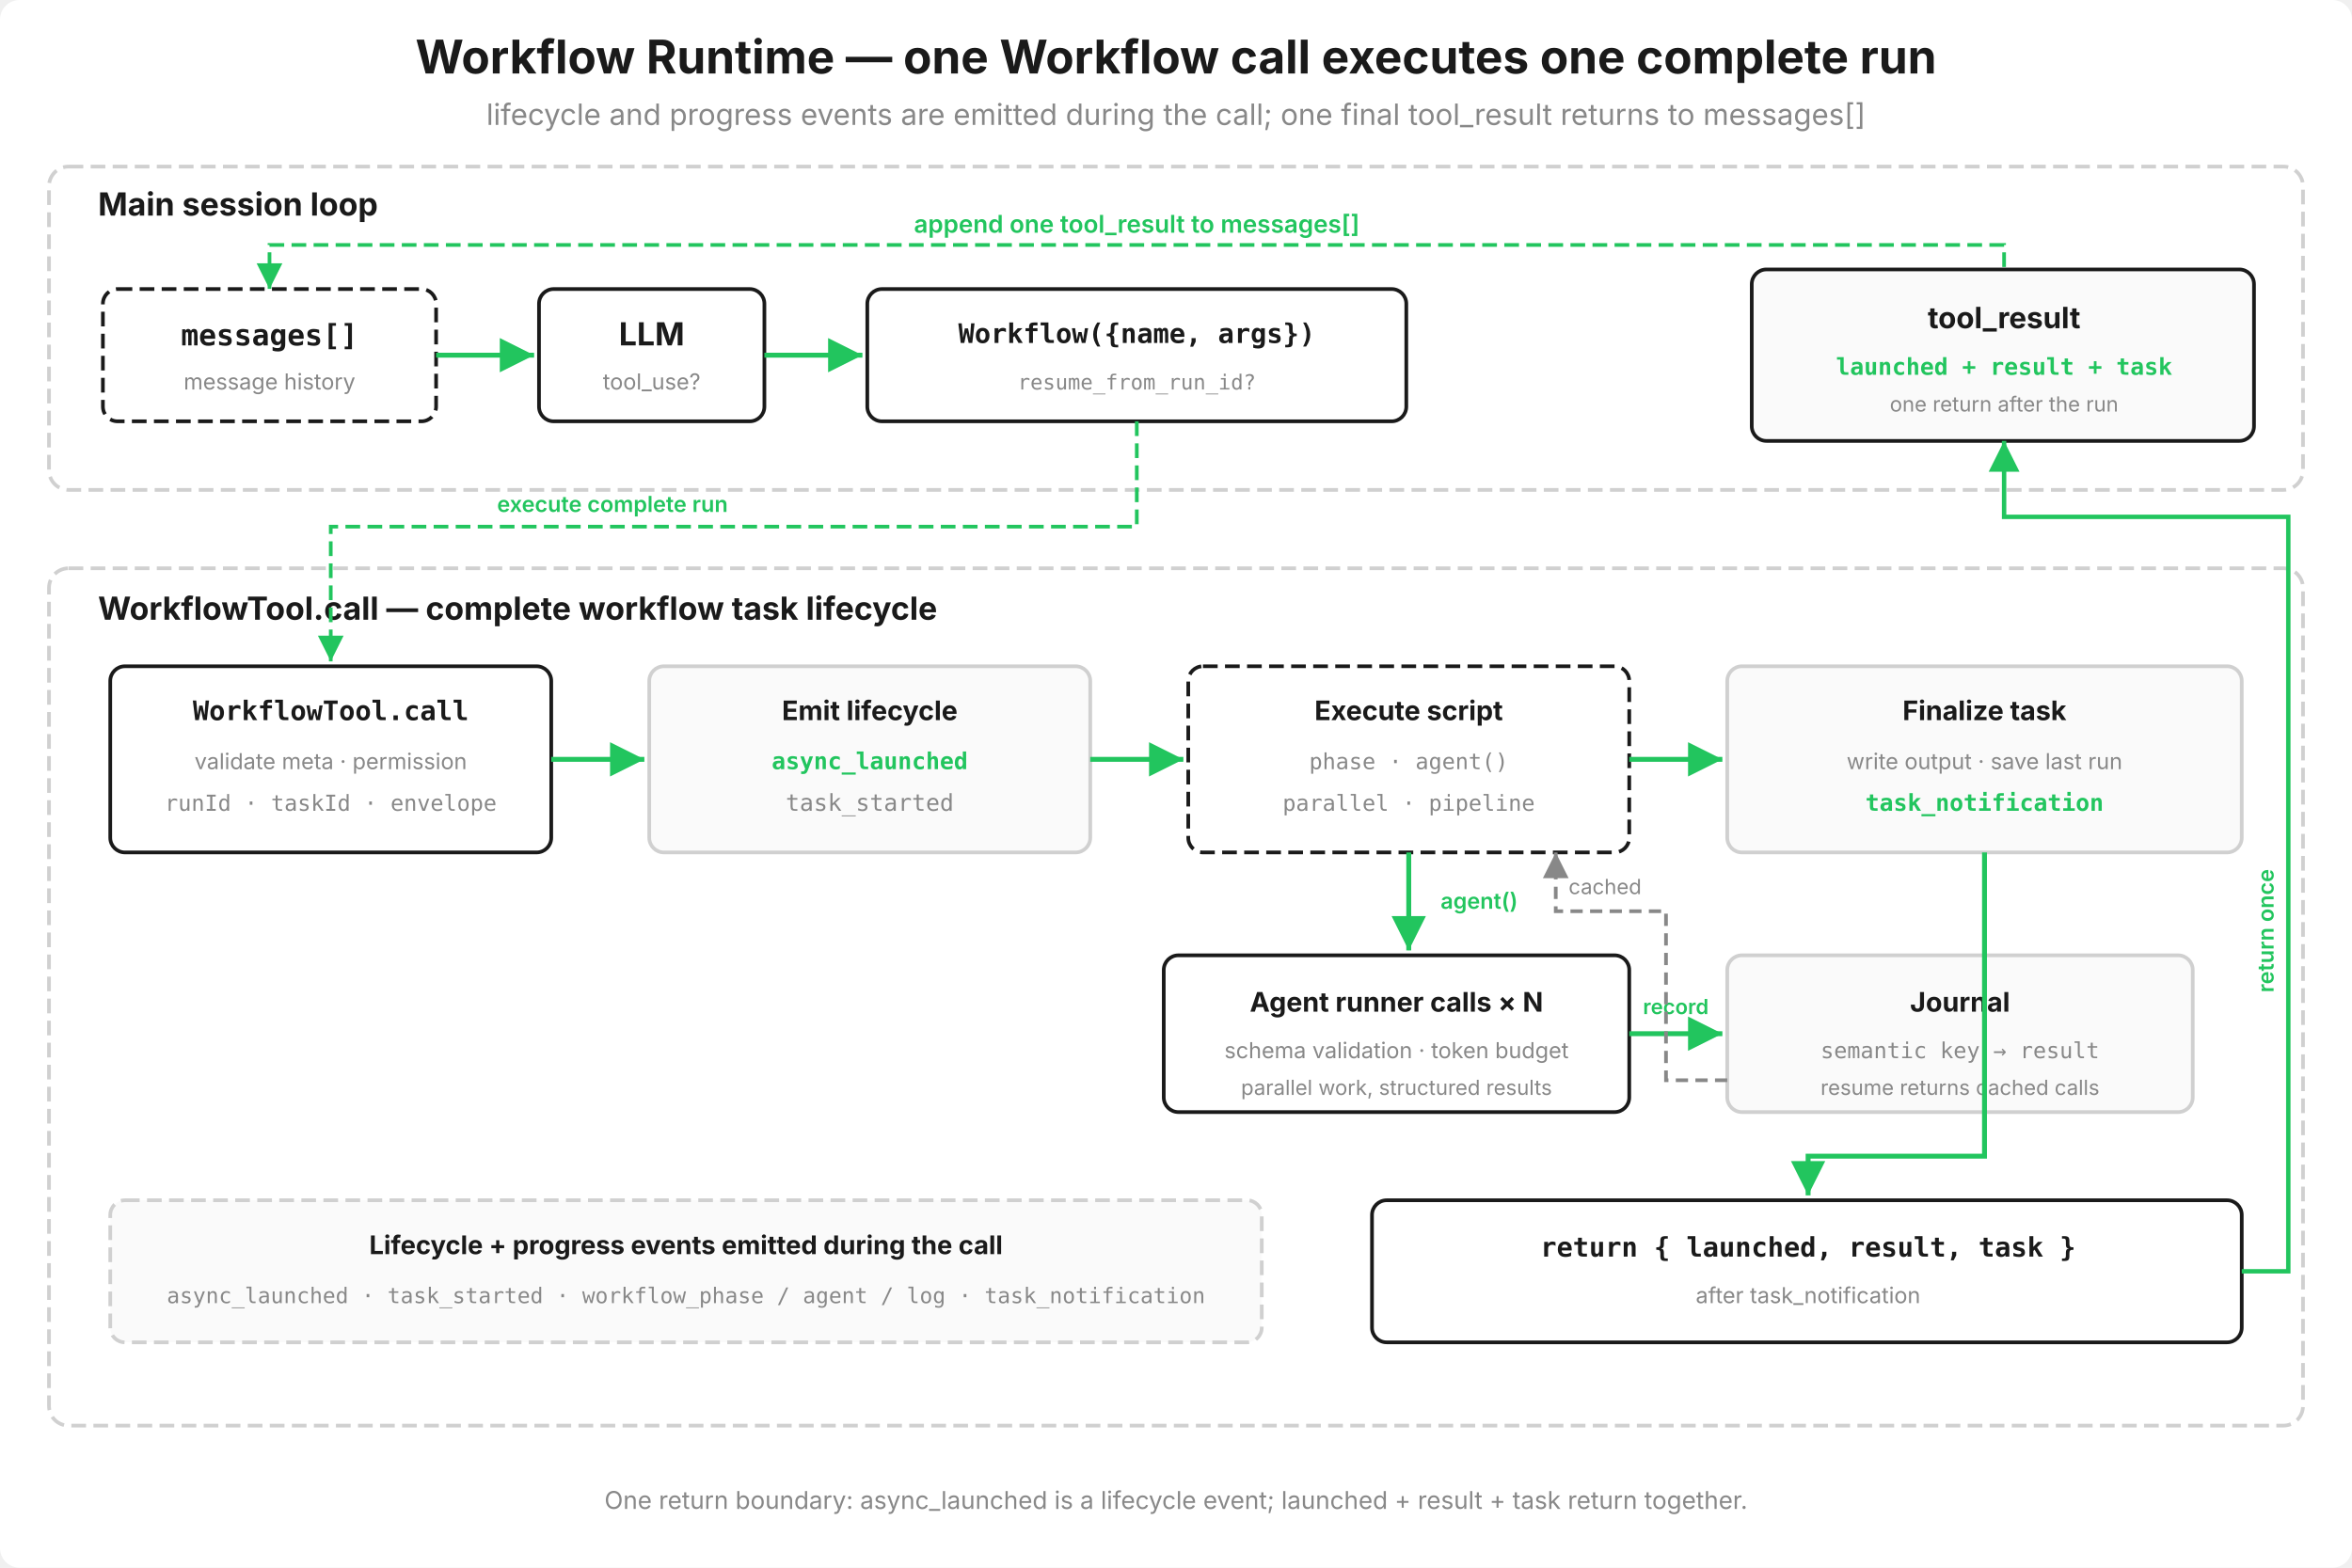
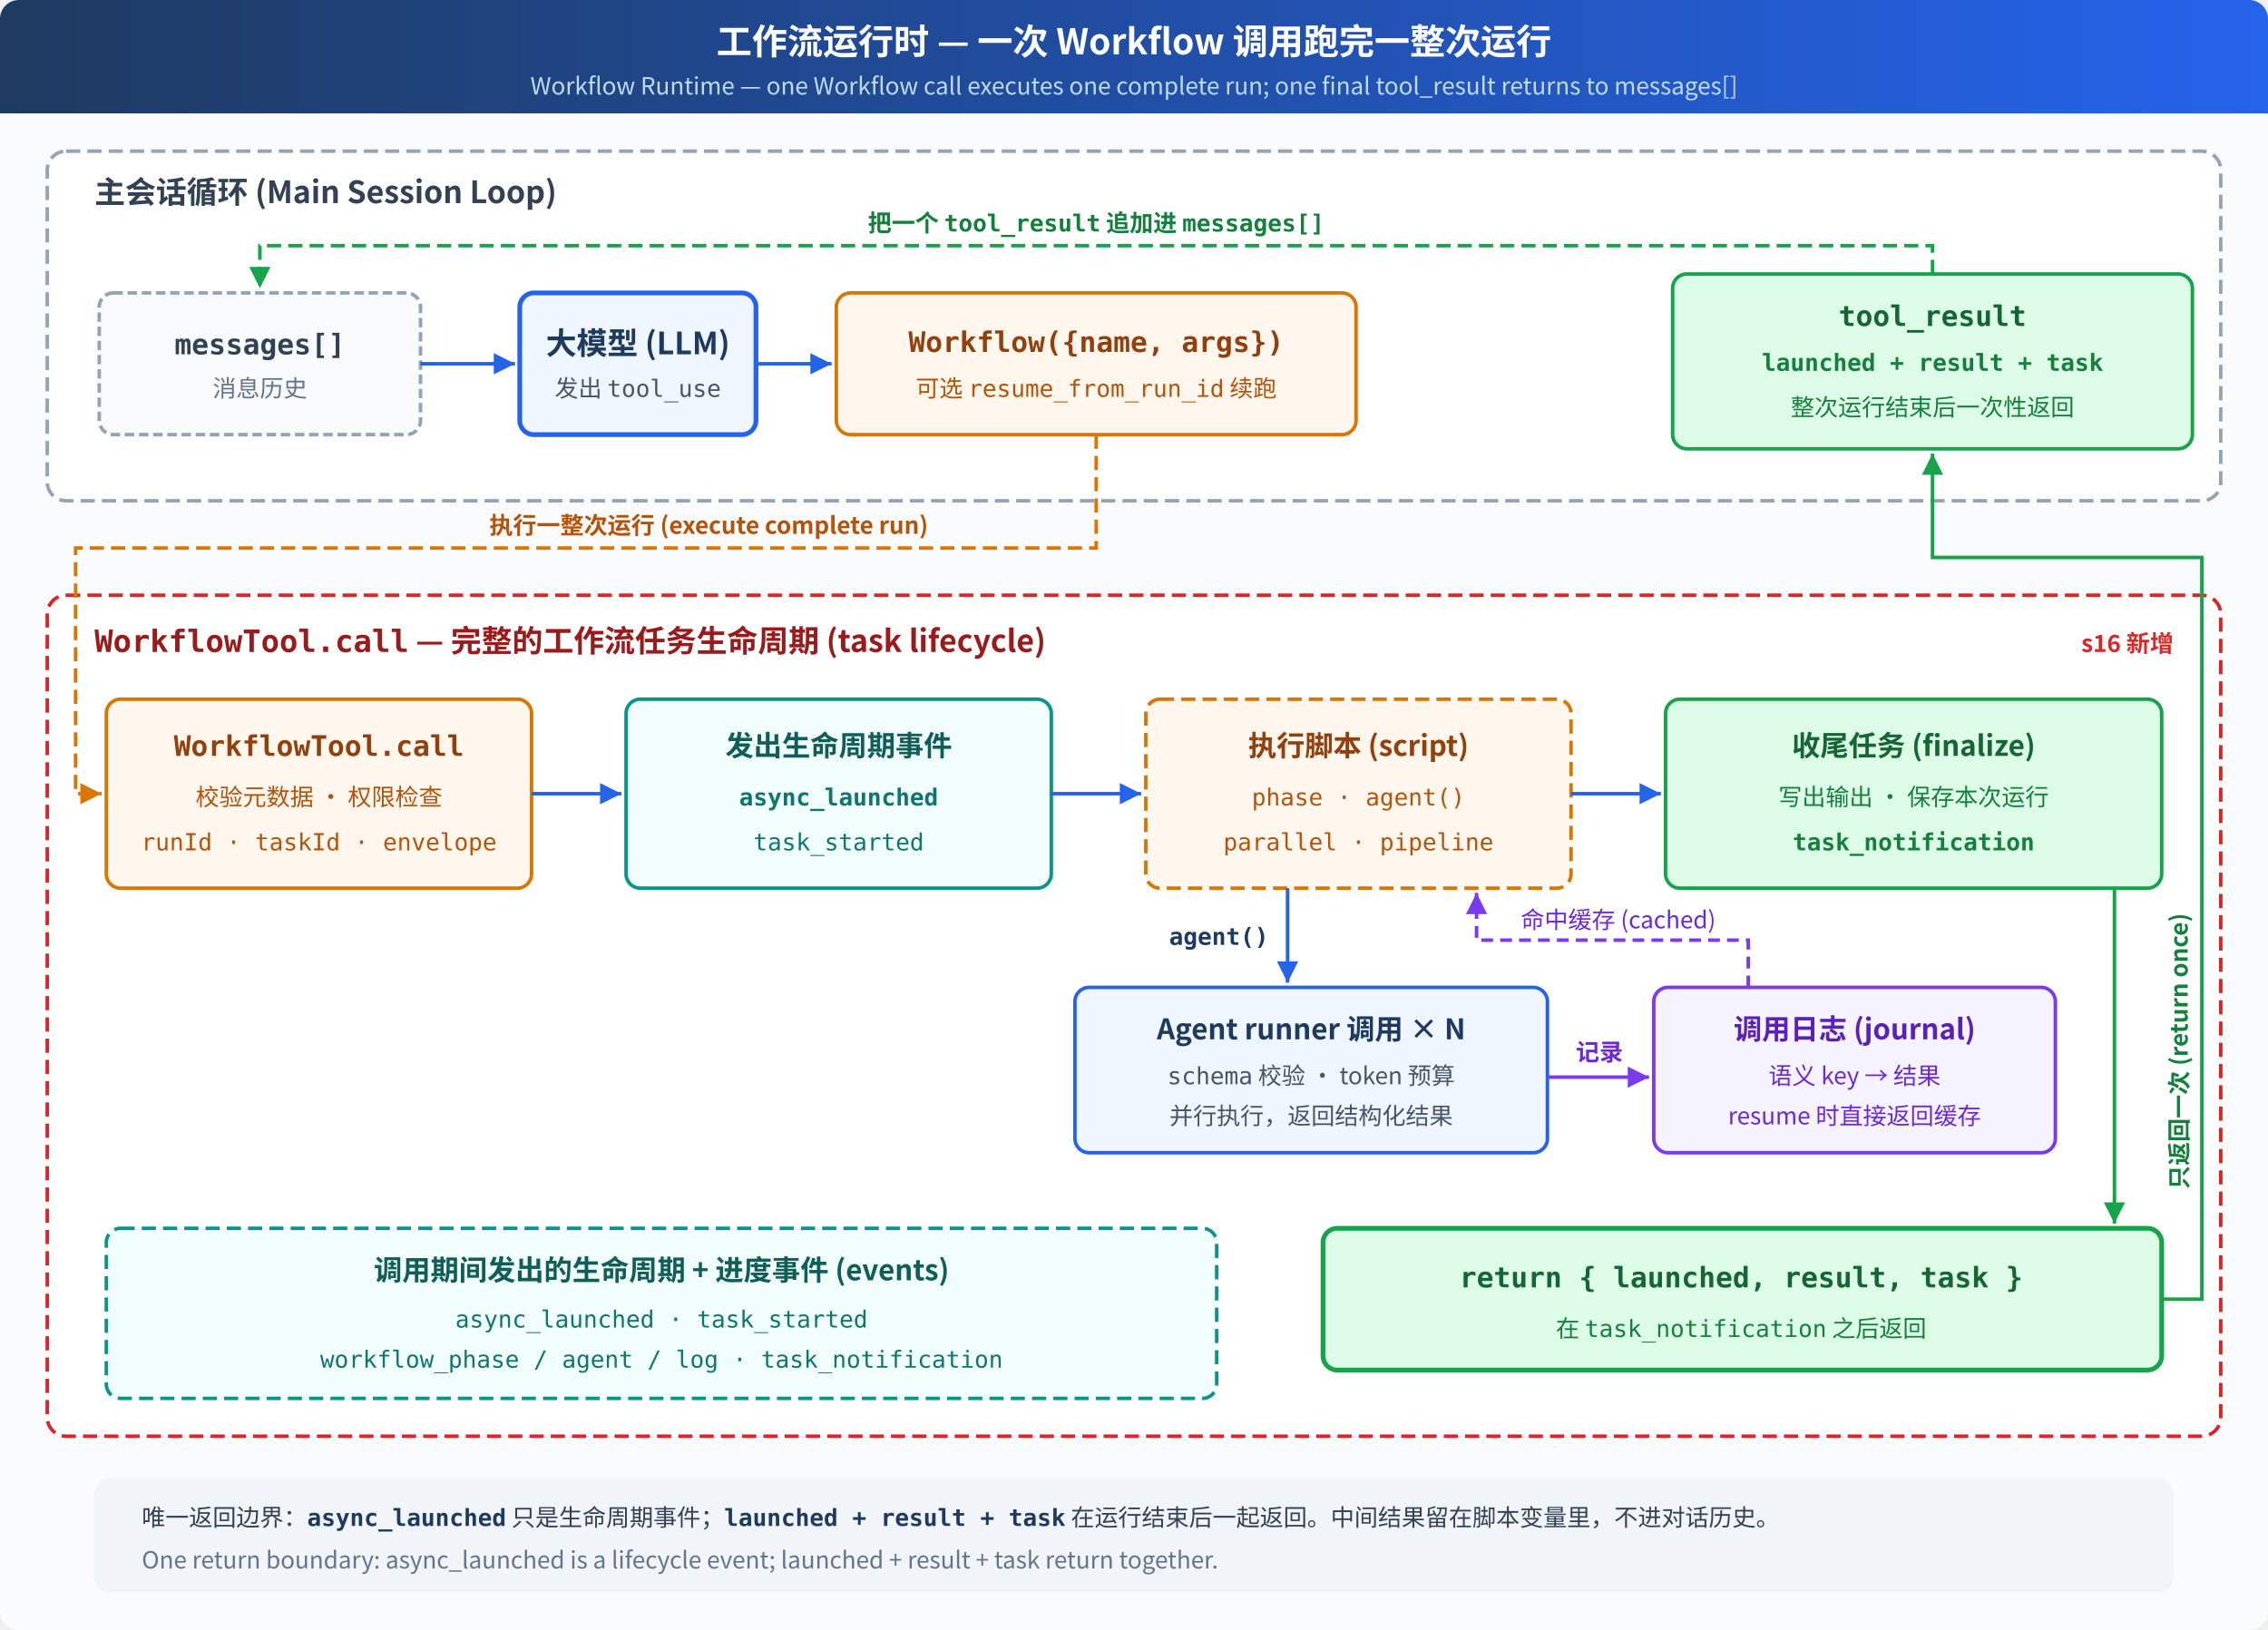
- <svg xmlns="http://www.w3.org/2000/svg" viewBox="0 0 960 640" font-family="system-ui, -apple-system, sans-serif" role="img" aria-labelledby="title description">
+ <svg xmlns="http://www.w3.org/2000/svg" viewBox="0 0 960 690" font-family="'PingFang SC', 'Noto Sans CJK SC', 'Microsoft YaHei', system-ui, -apple-system, sans-serif" role="img" aria-labelledby="title description">
  <defs>
-     <marker id="arrow-green" viewBox="0 0 10 10" refX="10" refY="5" markerWidth="7" markerHeight="7" orient="auto-start-reverse">
-       <path d="M 0 0 L 10 5 L 0 10 z" fill="#22c55e" />
+     <marker id="arrow-blue" viewBox="0 0 10 10" refX="10" refY="5" markerWidth="6" markerHeight="6" orient="auto-start-reverse">
+       <path d="M 0 0 L 10 5 L 0 10 z" fill="#2563eb" />
    </marker>
-     <marker id="arrow-gray" viewBox="0 0 10 10" refX="10" refY="5" markerWidth="7" markerHeight="7" orient="auto-start-reverse">
-       <path d="M 0 0 L 10 5 L 0 10 z" fill="#888888" />
+     <marker id="arrow-green" viewBox="0 0 10 10" refX="10" refY="5" markerWidth="6" markerHeight="6" orient="auto-start-reverse">
+       <path d="M 0 0 L 10 5 L 0 10 z" fill="#16a34a" />
    </marker>
+     <marker id="arrow-amber" viewBox="0 0 10 10" refX="10" refY="5" markerWidth="6" markerHeight="6" orient="auto-start-reverse">
+       <path d="M 0 0 L 10 5 L 0 10 z" fill="#d97706" />
+     </marker>
+     <marker id="arrow-purple" viewBox="0 0 10 10" refX="10" refY="5" markerWidth="6" markerHeight="6" orient="auto-start-reverse">
+       <path d="M 0 0 L 10 5 L 0 10 z" fill="#7c3aed" />
+     </marker>
+     <linearGradient id="header" x1="0" y1="0" x2="1" y2="0">
+       <stop offset="0%" stop-color="#1e3a5f" />
+       <stop offset="100%" stop-color="#2563eb" />
+     </linearGradient>
  </defs>
-   <rect width="960" height="640" rx="8" fill="#ffffff" />
-   <text x="480" y="30" text-anchor="middle" fill="#1a1a1a" font-size="19" font-weight="700">Workflow Runtime — one Workflow call executes one complete run</text>
-   <text x="480" y="51" text-anchor="middle" fill="#888888" font-size="12">lifecycle and progress events are emitted during the call; one final tool_result returns to messages[]</text>
-   <rect x="20" y="68" width="920" height="132" rx="8" fill="#ffffff" stroke="#d0d0d0" stroke-width="1.5" stroke-dasharray="6,3" />
-   <text x="40" y="88" fill="#1a1a1a" font-size="13" font-weight="700">Main session loop</text>
-   <path d="M 818 118 L 818 100 L 110 100 L 110 118" fill="none" stroke="#22c55e" stroke-width="1.5" stroke-dasharray="6,3" marker-end="url(#arrow-green)" />
-   <text x="464" y="95" text-anchor="middle" fill="#22c55e" font-size="10" font-weight="600">append one tool_result to messages[]</text>
-   <rect x="42" y="118" width="136" height="54" rx="6" fill="#ffffff" stroke="#1a1a1a" stroke-width="1.5" stroke-dasharray="6,3" />
-   <text x="110" y="141" text-anchor="middle" fill="#1a1a1a" font-size="12" font-weight="700" font-family="monospace">messages[]</text>
-   <text x="110" y="159" text-anchor="middle" fill="#888888" font-size="9">message history</text>
-   <line x1="178" y1="145" x2="218" y2="145" stroke="#22c55e" stroke-width="2" marker-end="url(#arrow-green)" />
-   <rect x="220" y="118" width="92" height="54" rx="6" fill="#ffffff" stroke="#1a1a1a" stroke-width="1.5" />
-   <text x="266" y="141" text-anchor="middle" fill="#1a1a1a" font-size="13" font-weight="700">LLM</text>
-   <text x="266" y="159" text-anchor="middle" fill="#888888" font-size="9">tool_use?</text>
-   <line x1="312" y1="145" x2="352" y2="145" stroke="#22c55e" stroke-width="2" marker-end="url(#arrow-green)" />
-   <rect x="354" y="118" width="220" height="54" rx="6" fill="#ffffff" stroke="#1a1a1a" stroke-width="1.5" />
-   <text x="464" y="140" text-anchor="middle" fill="#1a1a1a" font-size="11" font-weight="700" font-family="monospace">Workflow({name, args})</text>
-   <text x="464" y="159" text-anchor="middle" fill="#888888" font-size="8.5" font-family="monospace">resume_from_run_id?</text>
-   <rect x="715" y="110" width="205" height="70" rx="6" fill="#fafafa" stroke="#1a1a1a" stroke-width="1.5" />
-   <text x="818" y="134" text-anchor="middle" fill="#1a1a1a" font-size="12" font-weight="700">tool_result</text>
-   <text x="818" y="153" text-anchor="middle" fill="#22c55e" font-size="9.5" font-weight="600" font-family="monospace">launched + result + task</text>
-   <text x="818" y="168" text-anchor="middle" fill="#888888" font-size="8.5">one return after the run</text>
-   <rect x="20" y="232" width="920" height="350" rx="8" fill="#ffffff" stroke="#d0d0d0" stroke-width="1.5" stroke-dasharray="6,3" />
-   <text x="40" y="253" fill="#1a1a1a" font-size="13" font-weight="700">WorkflowTool.call — complete workflow task lifecycle</text>
-   <rect x="45" y="272" width="180" height="76" rx="6" fill="#ffffff" stroke="#1a1a1a" stroke-width="1.5" />
-   <text x="135" y="294" text-anchor="middle" fill="#1a1a1a" font-size="11" font-weight="700" font-family="monospace">WorkflowTool.call</text>
-   <text x="135" y="314" text-anchor="middle" fill="#888888" font-size="9">validate meta · permission</text>
-   <text x="135" y="331" text-anchor="middle" fill="#888888" font-size="9" font-family="monospace">runId · taskId · envelope</text>
-   <line x1="225" y1="310" x2="263" y2="310" stroke="#22c55e" stroke-width="2" marker-end="url(#arrow-green)" />
-   <rect x="265" y="272" width="180" height="76" rx="6" fill="#fafafa" stroke="#d0d0d0" stroke-width="1.5" />
-   <text x="355" y="294" text-anchor="middle" fill="#1a1a1a" font-size="11" font-weight="700">Emit lifecycle</text>
-   <text x="355" y="314" text-anchor="middle" fill="#22c55e" font-size="9.5" font-weight="600" font-family="monospace">async_launched</text>
-   <text x="355" y="331" text-anchor="middle" fill="#888888" font-size="9.5" font-family="monospace">task_started</text>
-   <line x1="445" y1="310" x2="483" y2="310" stroke="#22c55e" stroke-width="2" marker-end="url(#arrow-green)" />
-   <rect x="485" y="272" width="180" height="76" rx="6" fill="#ffffff" stroke="#1a1a1a" stroke-width="1.5" stroke-dasharray="6,3" />
-   <text x="575" y="294" text-anchor="middle" fill="#1a1a1a" font-size="11" font-weight="700">Execute script</text>
-   <text x="575" y="314" text-anchor="middle" fill="#888888" font-size="9" font-family="monospace">phase · agent()</text>
-   <text x="575" y="331" text-anchor="middle" fill="#888888" font-size="9" font-family="monospace">parallel · pipeline</text>
-   <line x1="665" y1="310" x2="703" y2="310" stroke="#22c55e" stroke-width="2" marker-end="url(#arrow-green)" />
-   <rect x="705" y="272" width="210" height="76" rx="6" fill="#fafafa" stroke="#d0d0d0" stroke-width="1.5" />
-   <text x="810" y="294" text-anchor="middle" fill="#1a1a1a" font-size="11" font-weight="700">Finalize task</text>
-   <text x="810" y="314" text-anchor="middle" fill="#888888" font-size="9">write output · save last run</text>
-   <text x="810" y="331" text-anchor="middle" fill="#22c55e" font-size="9.5" font-weight="600" font-family="monospace">task_notification</text>
-   <line x1="575" y1="348" x2="575" y2="388" stroke="#22c55e" stroke-width="2" marker-end="url(#arrow-green)" />
-   <text x="588" y="371" fill="#22c55e" font-size="9" font-weight="600">agent()</text>
-   <rect x="475" y="390" width="190" height="64" rx="6" fill="#ffffff" stroke="#1a1a1a" stroke-width="1.5" />
-   <text x="570" y="413" text-anchor="middle" fill="#1a1a1a" font-size="11" font-weight="700">Agent runner calls × N</text>
-   <text x="570" y="432" text-anchor="middle" fill="#888888" font-size="9">schema validation · token budget</text>
-   <text x="570" y="447" text-anchor="middle" fill="#888888" font-size="8.5">parallel work, structured results</text>
-   <line x1="665" y1="422" x2="703" y2="422" stroke="#22c55e" stroke-width="2" marker-end="url(#arrow-green)" />
-   <text x="684" y="414" text-anchor="middle" fill="#22c55e" font-size="8.5" font-weight="600">record</text>
-   <rect x="705" y="390" width="190" height="64" rx="6" fill="#fafafa" stroke="#d0d0d0" stroke-width="1.5" />
-   <text x="800" y="413" text-anchor="middle" fill="#1a1a1a" font-size="11" font-weight="700">Journal</text>
-   <text x="800" y="432" text-anchor="middle" fill="#888888" font-size="9" font-family="monospace">semantic key → result</text>
-   <text x="800" y="447" text-anchor="middle" fill="#888888" font-size="8.5">resume returns cached calls</text>
-   <path d="M 705 441 L 680 441 L 680 372 L 635 372 L 635 348" fill="none" stroke="#888888" stroke-width="1.5" stroke-dasharray="5,3" marker-end="url(#arrow-gray)" />
-   <text x="670" y="365" text-anchor="end" fill="#888888" font-size="8.5">cached</text>
-   <rect x="45" y="490" width="470" height="58" rx="6" fill="#fafafa" stroke="#d0d0d0" stroke-width="1.5" stroke-dasharray="6,3" />
-   <text x="280" y="512" text-anchor="middle" fill="#1a1a1a" font-size="10.5" font-weight="700">Lifecycle + progress events emitted during the call</text>
-   <text x="280" y="532" text-anchor="middle" fill="#888888" font-size="8.8" font-family="monospace">async_launched · task_started · workflow_phase / agent / log · task_notification</text>
-   <path d="M 810 348 L 810 472 L 738 472 L 738 488" fill="none" stroke="#22c55e" stroke-width="2" marker-end="url(#arrow-green)" />
-   <rect x="560" y="490" width="355" height="58" rx="6" fill="#ffffff" stroke="#1a1a1a" stroke-width="1.5" />
-   <text x="738" y="513" text-anchor="middle" fill="#1a1a1a" font-size="11" font-weight="700" font-family="monospace">return { launched, result, task }</text>
-   <text x="738" y="532" text-anchor="middle" fill="#888888" font-size="9">after task_notification</text>
-   <path d="M 464 172 L 464 215 L 135 215 L 135 270" fill="none" stroke="#22c55e" stroke-width="1.5" stroke-dasharray="6,3" marker-end="url(#arrow-green)" />
-   <text x="250" y="209" text-anchor="middle" fill="#22c55e" font-size="9" font-weight="600">execute complete run</text>
-   <path d="M 915 519 L 934 519 L 934 211 L 818 211 L 818 180" fill="none" stroke="#22c55e" stroke-width="1.8" marker-end="url(#arrow-green)" />
-   <text x="928" y="380" text-anchor="middle" fill="#22c55e" font-size="9" font-weight="600" transform="rotate(-90 928 380)">return once</text>
-   <text x="480" y="616" text-anchor="middle" fill="#888888" font-size="10">One return boundary: async_launched is a lifecycle event; launched + result + task return together.</text>
+   <rect width="960" height="690" fill="#fafbfc" rx="8" />
+   <rect x="0" y="0" width="960" height="48" fill="url(#header)" rx="8" />
+   <rect x="0" y="40" width="960" height="8" fill="url(#header)" />
+   <text x="480" y="23" fill="#ffffff" font-size="15" font-weight="700" text-anchor="middle">工作流运行时 — 一次 Workflow 调用跑完一整次运行</text>
+   <text x="480" y="40" fill="#bfdbfe" font-size="10" text-anchor="middle">Workflow Runtime — one Workflow call executes one complete run; one final tool_result returns to messages[]</text>
+   <rect x="20" y="64" width="920" height="148" rx="8" fill="#ffffff" stroke="#94a3b8" stroke-width="1.5" stroke-dasharray="6,3" />
+   <text x="40" y="86" fill="#334155" font-size="13" font-weight="700">主会话循环 (Main Session Loop)</text>
+   <path d="M 818 116 L 818 104 L 110 104 L 110 122" fill="none" stroke="#16a34a" stroke-width="1.5" stroke-dasharray="6,3" marker-end="url(#arrow-green)" />
+   <text x="464" y="98" text-anchor="middle" fill="#15803d" font-size="10" font-weight="600">把一个 <tspan font-family="ui-monospace, 'SF Mono', Menlo, Consolas, monospace">tool_result</tspan> 追加进 <tspan font-family="ui-monospace, 'SF Mono', Menlo, Consolas, monospace">messages[]</tspan>
+   </text>
+   <rect x="42" y="124" width="136" height="60" rx="6" fill="#f8fafc" stroke="#94a3b8" stroke-width="1.5" stroke-dasharray="4,2" />
+   <text x="110" y="150" text-anchor="middle" fill="#334155" font-size="12" font-weight="600" font-family="ui-monospace, 'SF Mono', Menlo, Consolas, monospace">messages[]</text>
+   <text x="110" y="168" text-anchor="middle" fill="#64748b" font-size="10">消息历史</text>
+   <line x1="178" y1="154" x2="218" y2="154" stroke="#2563eb" stroke-width="1.5" marker-end="url(#arrow-blue)" />
+   <rect x="220" y="124" width="100" height="60" rx="6" fill="#eff6ff" stroke="#2563eb" stroke-width="2" />
+   <text x="270" y="150" text-anchor="middle" fill="#1e3a5f" font-size="13" font-weight="700">大模型 (LLM)</text>
+   <text x="270" y="168" text-anchor="middle" fill="#475569" font-size="10">发出 <tspan font-family="ui-monospace, 'SF Mono', Menlo, Consolas, monospace">tool_use</tspan>
+   </text>
+   <line x1="320" y1="154" x2="352" y2="154" stroke="#2563eb" stroke-width="1.5" marker-end="url(#arrow-blue)" />
+   <rect x="354" y="124" width="220" height="60" rx="6" fill="#fff7ed" stroke="#d97706" stroke-width="1.5" />
+   <text x="464" y="149" text-anchor="middle" fill="#92400e" font-size="12" font-weight="700" font-family="ui-monospace, 'SF Mono', Menlo, Consolas, monospace">Workflow({name, args})</text>
+   <text x="464" y="168" text-anchor="middle" fill="#b45309" font-size="10">可选 <tspan font-family="ui-monospace, 'SF Mono', Menlo, Consolas, monospace">resume_from_run_id</tspan> 续跑</text>
+   <rect x="708" y="116" width="220" height="74" rx="6" fill="#dcfce7" stroke="#16a34a" stroke-width="1.5" />
+   <text x="818" y="138" text-anchor="middle" fill="#166534" font-size="12" font-weight="700" font-family="ui-monospace, 'SF Mono', Menlo, Consolas, monospace">tool_result</text>
+   <text x="818" y="157" text-anchor="middle" fill="#15803d" font-size="10" font-weight="600" font-family="ui-monospace, 'SF Mono', Menlo, Consolas, monospace">launched + result + task</text>
+   <text x="818" y="176" text-anchor="middle" fill="#15803d" font-size="10">整次运行结束后一次性返回</text>
+   <rect x="20" y="252" width="920" height="356" rx="8" fill="#ffffff" stroke="#dc2626" stroke-width="1.5" stroke-dasharray="6,3" />
+   <text x="40" y="276" fill="#991b1b" font-size="13" font-weight="700">
+     <tspan font-family="ui-monospace, 'SF Mono', Menlo, Consolas, monospace">WorkflowTool.call</tspan> — 完整的工作流任务生命周期 (task lifecycle)</text>
+   <text x="920" y="276" text-anchor="end" fill="#dc2626" font-size="10" font-weight="600">s16 新增</text>
+   <path d="M 464 184 L 464 232 L 32 232 L 32 336 L 43 336" fill="none" stroke="#d97706" stroke-width="1.5" stroke-dasharray="6,3" marker-end="url(#arrow-amber)" />
+   <text x="300" y="226" text-anchor="middle" fill="#b45309" font-size="10" font-weight="600">执行一整次运行 (execute complete run)</text>
+   <rect x="45" y="296" width="180" height="80" rx="6" fill="#fff7ed" stroke="#d97706" stroke-width="1.5" />
+   <text x="135" y="320" text-anchor="middle" fill="#92400e" font-size="12" font-weight="700" font-family="ui-monospace, 'SF Mono', Menlo, Consolas, monospace">WorkflowTool.call</text>
+   <text x="135" y="341" text-anchor="middle" fill="#b45309" font-size="10">校验元数据 · 权限检查</text>
+   <text x="135" y="360" text-anchor="middle" fill="#b45309" font-size="10" font-family="ui-monospace, 'SF Mono', Menlo, Consolas, monospace">runId · taskId · envelope</text>
+   <line x1="225" y1="336" x2="263" y2="336" stroke="#2563eb" stroke-width="1.5" marker-end="url(#arrow-blue)" />
+   <rect x="265" y="296" width="180" height="80" rx="6" fill="#f0fdfa" stroke="#0d9488" stroke-width="1.5" />
+   <text x="355" y="320" text-anchor="middle" fill="#115e59" font-size="12" font-weight="700">发出生命周期事件</text>
+   <text x="355" y="341" text-anchor="middle" fill="#0f766e" font-size="10" font-weight="600" font-family="ui-monospace, 'SF Mono', Menlo, Consolas, monospace">async_launched</text>
+   <text x="355" y="360" text-anchor="middle" fill="#0f766e" font-size="10" font-family="ui-monospace, 'SF Mono', Menlo, Consolas, monospace">task_started</text>
+   <line x1="445" y1="336" x2="483" y2="336" stroke="#2563eb" stroke-width="1.5" marker-end="url(#arrow-blue)" />
+   <rect x="485" y="296" width="180" height="80" rx="6" fill="#fff7ed" stroke="#d97706" stroke-width="1.5" stroke-dasharray="6,3" />
+   <text x="575" y="320" text-anchor="middle" fill="#92400e" font-size="12" font-weight="700">执行脚本 (script)</text>
+   <text x="575" y="341" text-anchor="middle" fill="#b45309" font-size="10" font-family="ui-monospace, 'SF Mono', Menlo, Consolas, monospace">phase · agent()</text>
+   <text x="575" y="360" text-anchor="middle" fill="#b45309" font-size="10" font-family="ui-monospace, 'SF Mono', Menlo, Consolas, monospace">parallel · pipeline</text>
+   <line x1="665" y1="336" x2="703" y2="336" stroke="#2563eb" stroke-width="1.5" marker-end="url(#arrow-blue)" />
+   <rect x="705" y="296" width="210" height="80" rx="6" fill="#dcfce7" stroke="#16a34a" stroke-width="1.5" />
+   <text x="810" y="320" text-anchor="middle" fill="#166534" font-size="12" font-weight="700">收尾任务 (finalize)</text>
+   <text x="810" y="341" text-anchor="middle" fill="#15803d" font-size="10">写出输出 · 保存本次运行</text>
+   <text x="810" y="360" text-anchor="middle" fill="#15803d" font-size="10" font-weight="600" font-family="ui-monospace, 'SF Mono', Menlo, Consolas, monospace">task_notification</text>
+   <line x1="545" y1="376" x2="545" y2="416" stroke="#2563eb" stroke-width="1.5" marker-end="url(#arrow-blue)" />
+   <text x="537" y="400" text-anchor="end" fill="#1e3a5f" font-size="10" font-weight="600" font-family="ui-monospace, 'SF Mono', Menlo, Consolas, monospace">agent()</text>
+   <rect x="455" y="418" width="200" height="70" rx="6" fill="#eff6ff" stroke="#2563eb" stroke-width="1.5" />
+   <text x="555" y="440" text-anchor="middle" fill="#1e3a5f" font-size="12" font-weight="700">Agent runner 调用 × N</text>
+   <text x="555" y="459" text-anchor="middle" fill="#475569" font-size="10">
+     <tspan font-family="ui-monospace, 'SF Mono', Menlo, Consolas, monospace">schema</tspan> 校验 · token 预算</text>
+   <text x="555" y="476" text-anchor="middle" fill="#475569" font-size="10">并行执行，返回结构化结果</text>
+   <line x1="655" y1="456" x2="698" y2="456" stroke="#7c3aed" stroke-width="1.5" marker-end="url(#arrow-purple)" />
+   <text x="677" y="449" text-anchor="middle" fill="#6d28d9" font-size="10" font-weight="600">记录</text>
+   <rect x="700" y="418" width="170" height="70" rx="6" fill="#f5f3ff" stroke="#7c3aed" stroke-width="1.5" />
+   <text x="785" y="440" text-anchor="middle" fill="#5b21b6" font-size="12" font-weight="700">调用日志 (journal)</text>
+   <text x="785" y="459" text-anchor="middle" fill="#6d28d9" font-size="10">语义 key → 结果</text>
+   <text x="785" y="476" text-anchor="middle" fill="#6d28d9" font-size="10">resume 时直接返回缓存</text>
+   <path d="M 740 418 L 740 398 L 625 398 L 625 378" fill="none" stroke="#7c3aed" stroke-width="1.5" stroke-dasharray="5,3" marker-end="url(#arrow-purple)" />
+   <text x="685" y="393" text-anchor="middle" fill="#6d28d9" font-size="10">命中缓存 (cached)</text>
+   <rect x="45" y="520" width="470" height="72" rx="6" fill="#f0fdfa" stroke="#0d9488" stroke-width="1.5" stroke-dasharray="6,3" />
+   <text x="280" y="542" text-anchor="middle" fill="#115e59" font-size="12" font-weight="700">调用期间发出的生命周期 + 进度事件 (events)</text>
+   <text x="280" y="562" text-anchor="middle" fill="#0f766e" font-size="10" font-family="ui-monospace, 'SF Mono', Menlo, Consolas, monospace">async_launched · task_started</text>
+   <text x="280" y="579" text-anchor="middle" fill="#0f766e" font-size="10" font-family="ui-monospace, 'SF Mono', Menlo, Consolas, monospace">workflow_phase / agent / log · task_notification</text>
+   <line x1="895" y1="376" x2="895" y2="518" stroke="#16a34a" stroke-width="1.5" marker-end="url(#arrow-green)" />
+   <rect x="560" y="520" width="355" height="60" rx="6" fill="#dcfce7" stroke="#16a34a" stroke-width="2" />
+   <text x="737" y="545" text-anchor="middle" fill="#166534" font-size="12" font-weight="700" font-family="ui-monospace, 'SF Mono', Menlo, Consolas, monospace">return { launched, result, task }</text>
+   <text x="737" y="566" text-anchor="middle" fill="#15803d" font-size="10">在 <tspan font-family="ui-monospace, 'SF Mono', Menlo, Consolas, monospace">task_notification</tspan> 之后返回</text>
+   <path d="M 915 550 L 932 550 L 932 236 L 818 236 L 818 192" fill="none" stroke="#16a34a" stroke-width="1.5" marker-end="url(#arrow-green)" />
+   <text x="926" y="445" text-anchor="middle" fill="#15803d" font-size="10" font-weight="600" transform="rotate(-90 926 445)">只返回一次 (return once)</text>
+   <rect x="40" y="626" width="880" height="48" rx="6" fill="#f1f5f9" />
+   <text x="60" y="646" fill="#334155" font-size="10">唯一返回边界：<tspan fill="#1e3a5f" font-weight="700" font-family="ui-monospace, 'SF Mono', Menlo, Consolas, monospace">async_launched</tspan> 只是生命周期事件；<tspan fill="#1e3a5f" font-weight="700" font-family="ui-monospace, 'SF Mono', Menlo, Consolas, monospace">launched + result + task</tspan> 在运行结束后一起返回。中间结果留在脚本变量里，不进对话历史。</text>
+   <text x="60" y="664" fill="#64748b" font-size="10">One return boundary: async_launched is a lifecycle event; launched + result + task return together.</text>
</svg>
